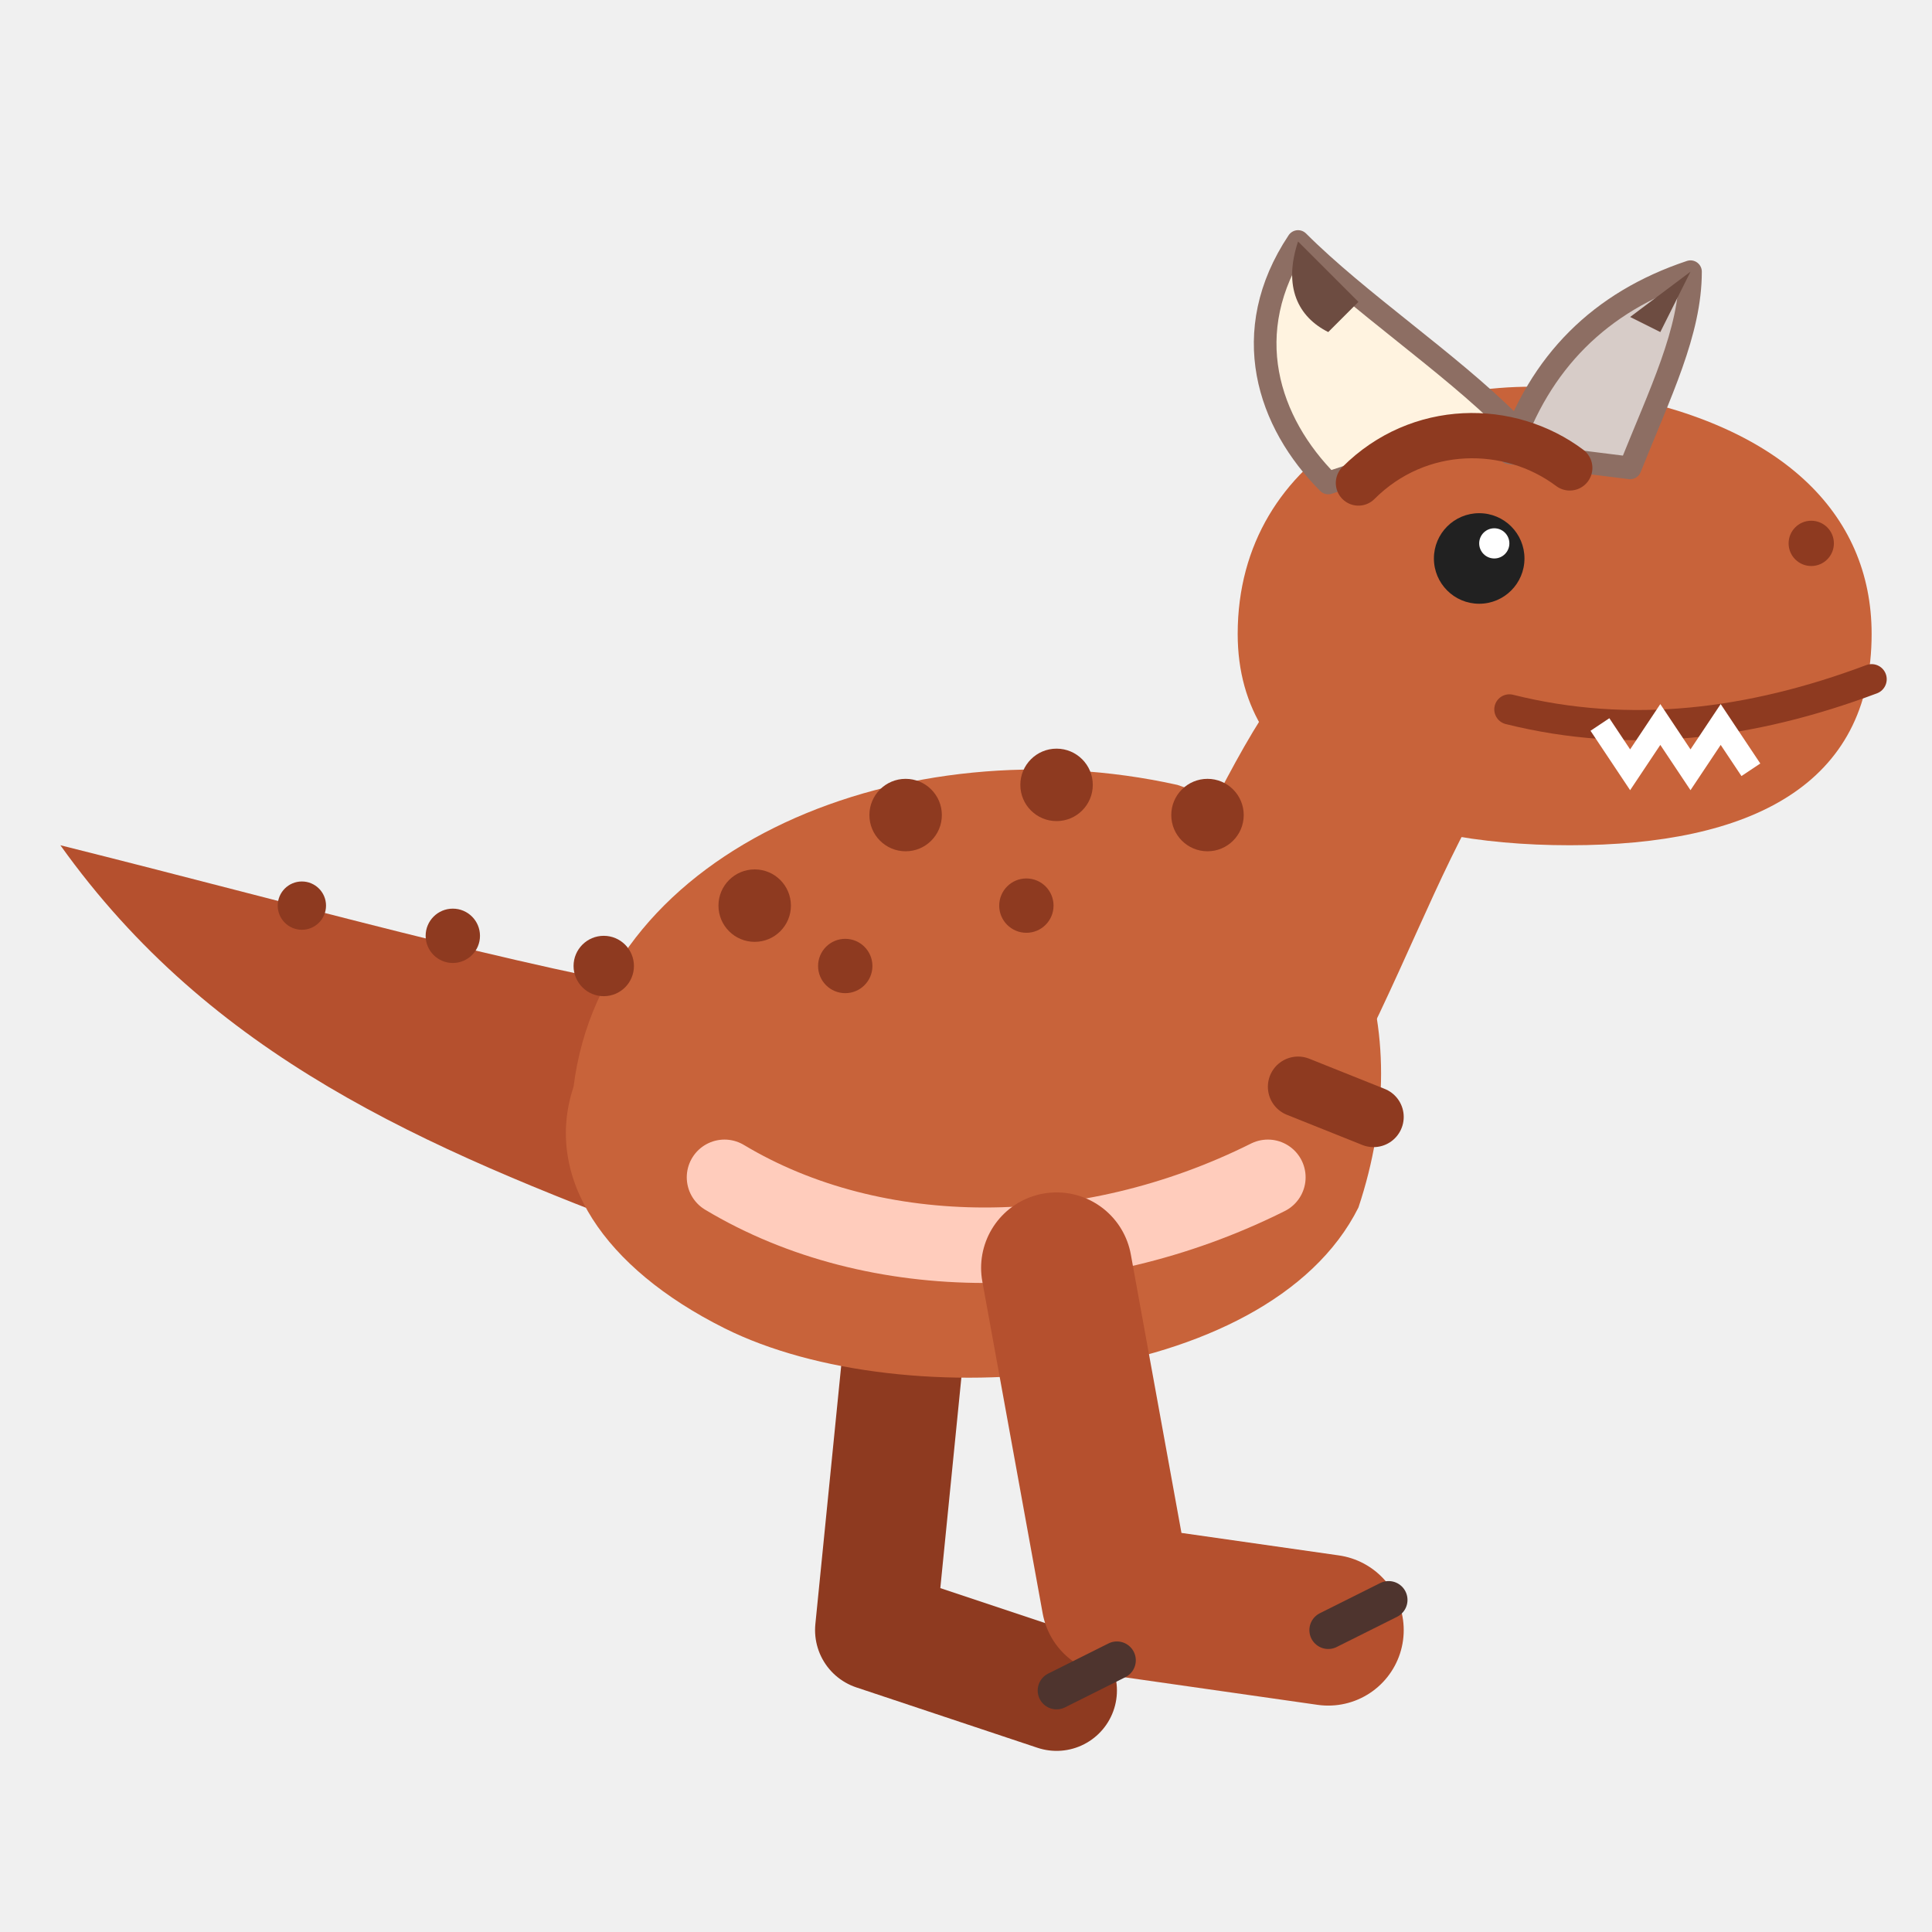
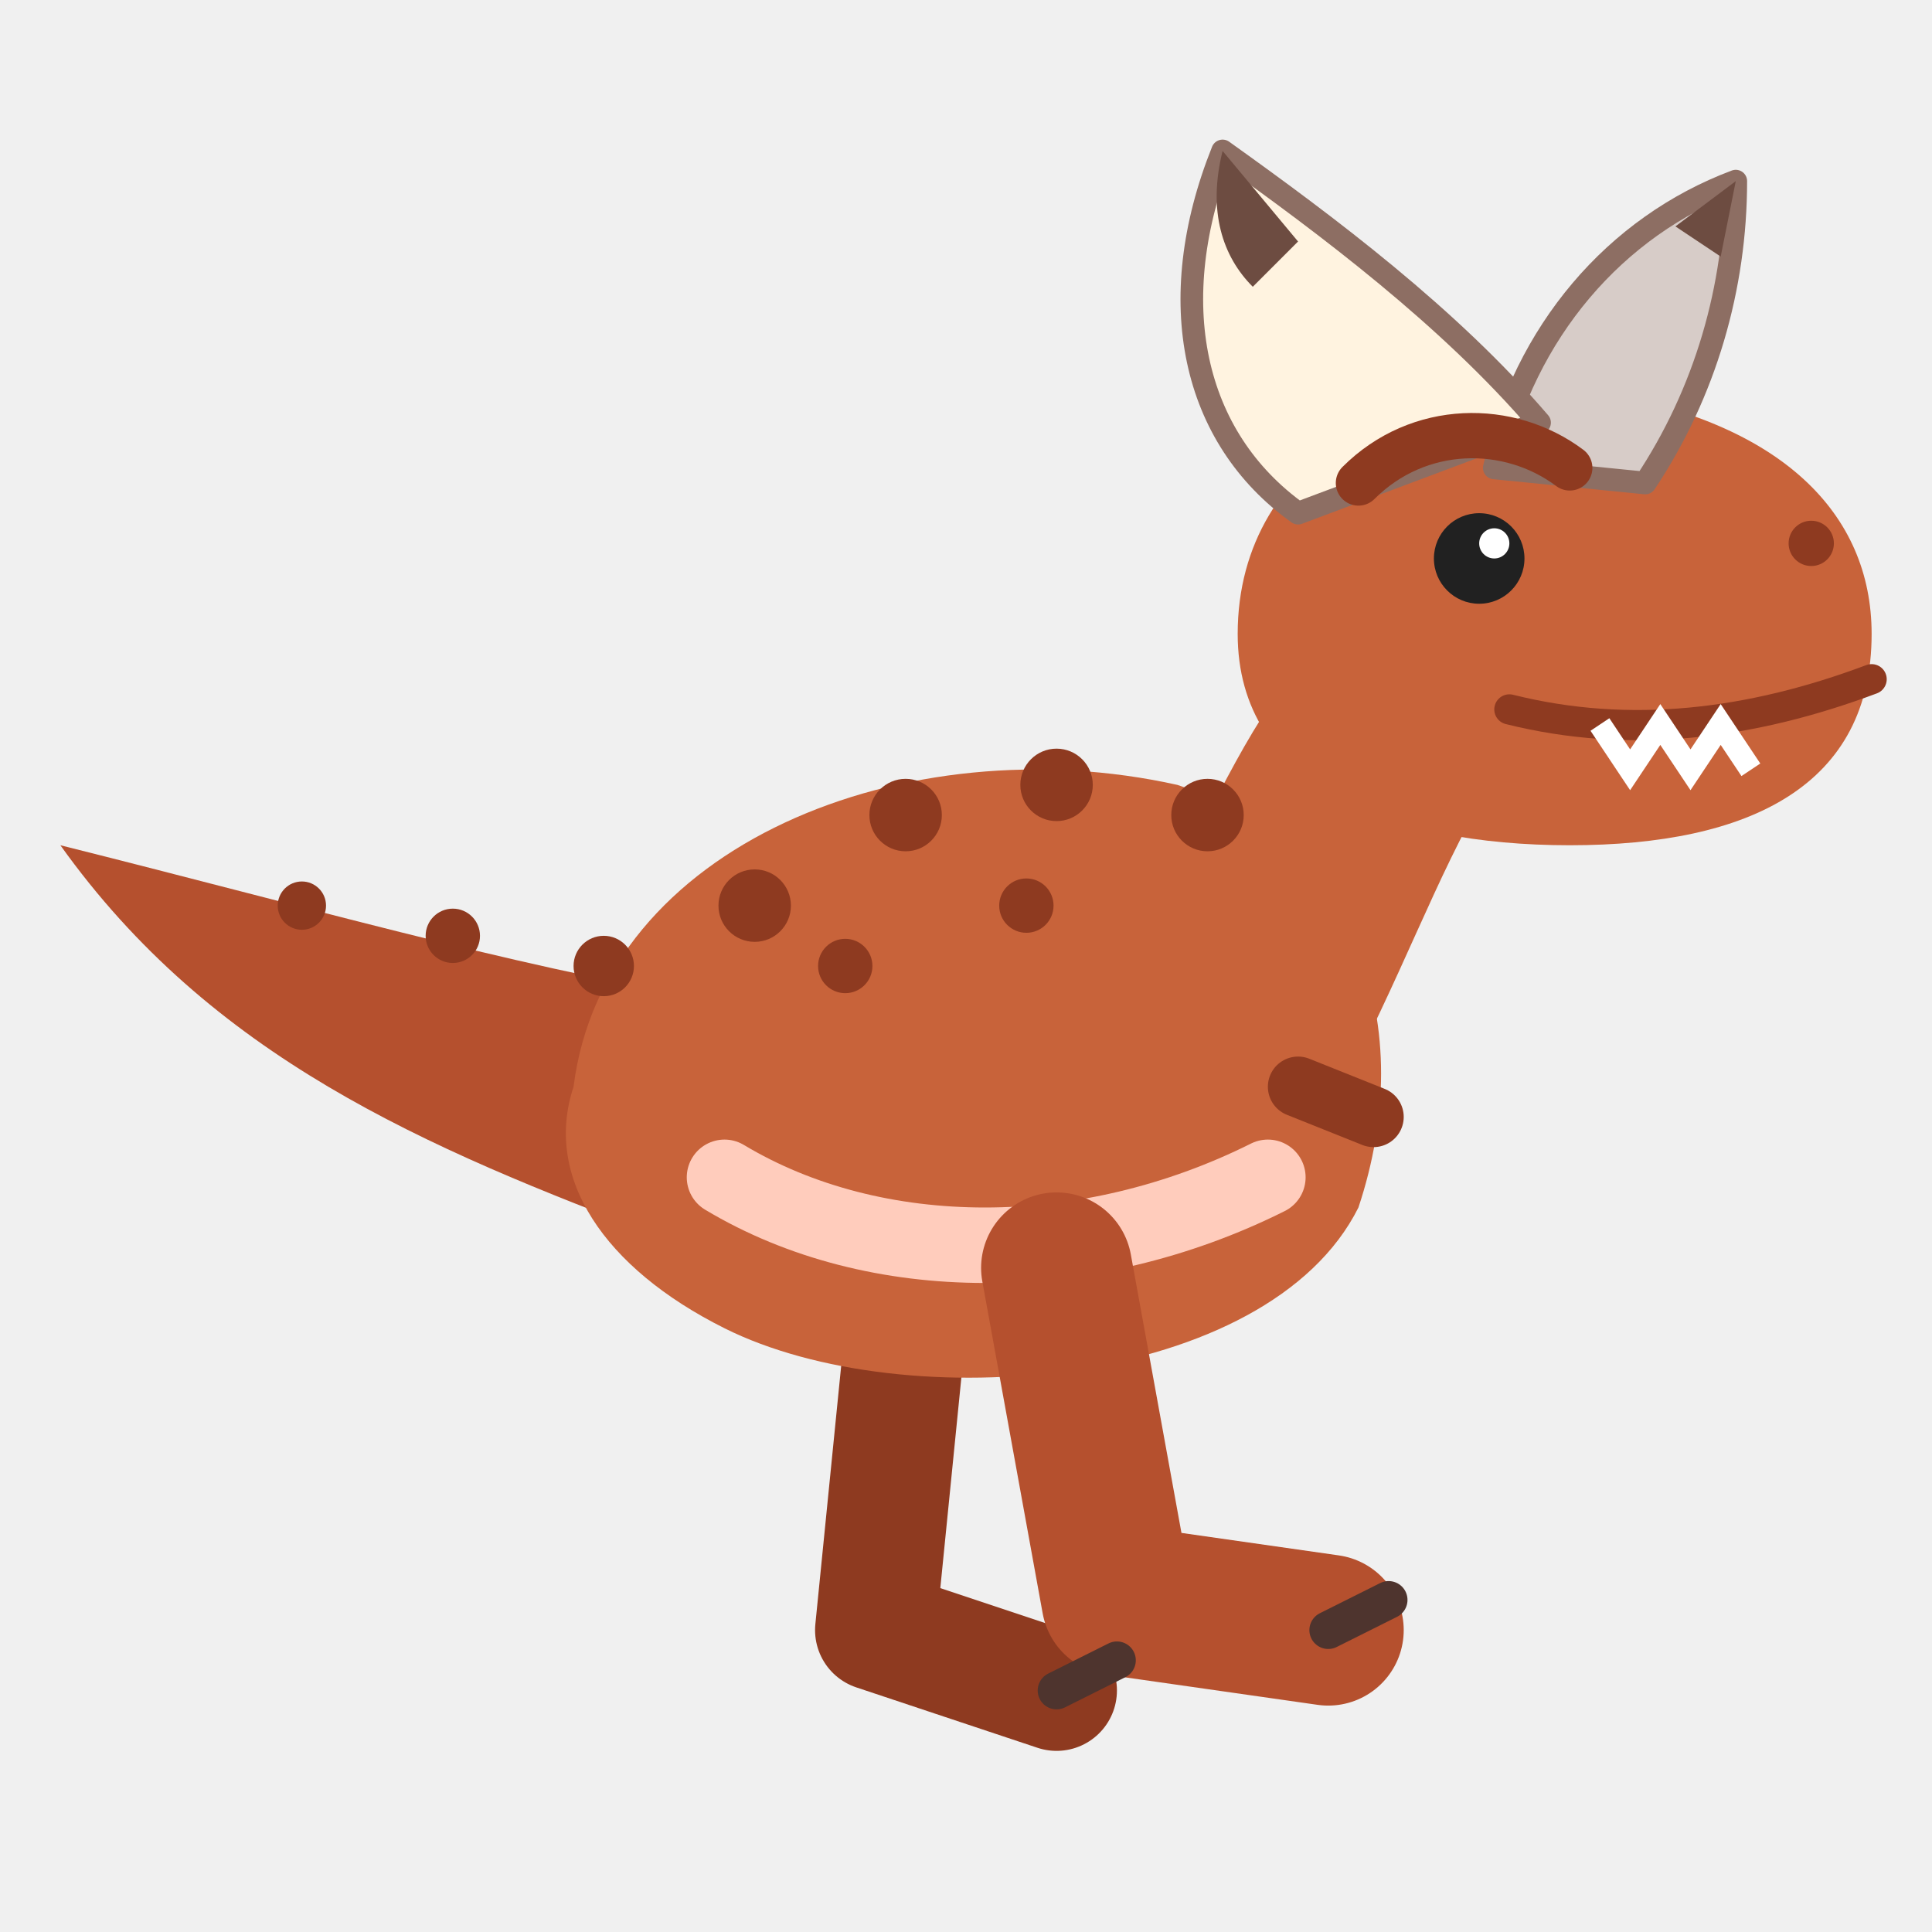
<svg xmlns="http://www.w3.org/2000/svg" viewBox="0 0 128 128">
  <path d="M4 56 C20 60 34 64 46 66 L44 82 C28 76 14 70 4 56 Z" fill="#b5502e" />
  <path d="M60 88 L58 108 L70 112" stroke="#8e3a20" stroke-width="8" fill="none" stroke-linecap="round" stroke-linejoin="round" />
  <path d="M38 72 C40 56 60 48 78 52 C90 56 94 68 90 80 C84 92 60 94 48 88 C40 84 36 78 38 72 Z" fill="#c8633a" />
  <path d="M78 58 C82 50 84 46 88 42 L100 50 C96 56 94 62 90 70 Z" fill="#c8633a" />
  <path d="M82 42 C82 30 94 24 106 26 C118 28 124 34 124 42 C124 52 116 56 104 56 C92 56 82 52 82 42 Z" fill="#c8633a" />
  <g fill="#8e3a20">
    <circle cx="50" cy="60" r="2.4" />
    <circle cx="60" cy="54" r="2.4" />
    <circle cx="70" cy="52" r="2.4" />
    <circle cx="80" cy="54" r="2.4" />
    <circle cx="40" cy="64" r="2" />
    <circle cx="30" cy="62" r="1.8" />
    <circle cx="20" cy="60" r="1.6" />
    <circle cx="56" cy="64" r="1.8" />
    <circle cx="68" cy="60" r="1.8" />
  </g>
-   <path d="M100 30 C102 24 106 20 112 18 C112 22 110 26 108 31 Z" fill="#d7ccc8" stroke="#8d6e63" stroke-width="1.5" stroke-linejoin="round" />
-   <path d="M88 32 C84 28 82 22 86 16 C90 20 96 24 100 28 Z" fill="#fff3e0" stroke="#8d6e63" stroke-width="1.5" stroke-linejoin="round" />
-   <path d="M86 16 C85 19 86 21 88 22 L90 20 Z" fill="#6d4c41" />
-   <path d="M112 18 L110 22 L108 21 Z" fill="#6d4c41" />
+   <path d="M99 31 C101 22 107 15 115 12 C115 19 113 26 109 32 Z" fill="#d7ccc8" stroke="#8d6e63" stroke-width="1.5" stroke-linejoin="round" />
+   <path d="M86 34 C79 29 77 20 81 10 C88 15 96 21 102 28 Z" fill="#fff3e0" stroke="#8d6e63" stroke-width="1.5" stroke-linejoin="round" />
+   <path d="M81 10 C80 14 81 17 83 19 L86 16 Z" fill="#6d4c41" />
+   <path d="M115 12 L114 17 L111 15 Z" fill="#6d4c41" />
  <path d="M90 32 C94 28 100 28 104 31" stroke="#8e3a20" stroke-width="3" fill="none" stroke-linecap="round" />
  <circle cx="98" cy="37" r="3" fill="#212121" />
  <circle cx="99" cy="36" r="1" fill="#fff" />
  <path d="M100 47 C108 49 116 48 124 45" stroke="#8e3a20" stroke-width="2" fill="none" stroke-linecap="round" />
  <path d="M106 48 l2 3 l2 -3 l2 3 l2 -3 l2 3" stroke="#fff" stroke-width="1.5" fill="none" />
  <circle cx="120" cy="36" r="1.5" fill="#8e3a20" />
  <path d="M48 78 C58 84 72 84 84 78" stroke="#ffccbc" stroke-width="5" fill="none" stroke-linecap="round" />
  <path d="M86 72 L91 74" stroke="#8e3a20" stroke-width="4" stroke-linecap="round" />
  <path d="M70 84 L74 106 L88 108" stroke="#b5502e" stroke-width="10" fill="none" stroke-linecap="round" stroke-linejoin="round" />
  <path d="M88 108 l4 -2 M70 112 l4 -2" stroke="#4e342e" stroke-width="2.5" stroke-linecap="round" />
</svg>
